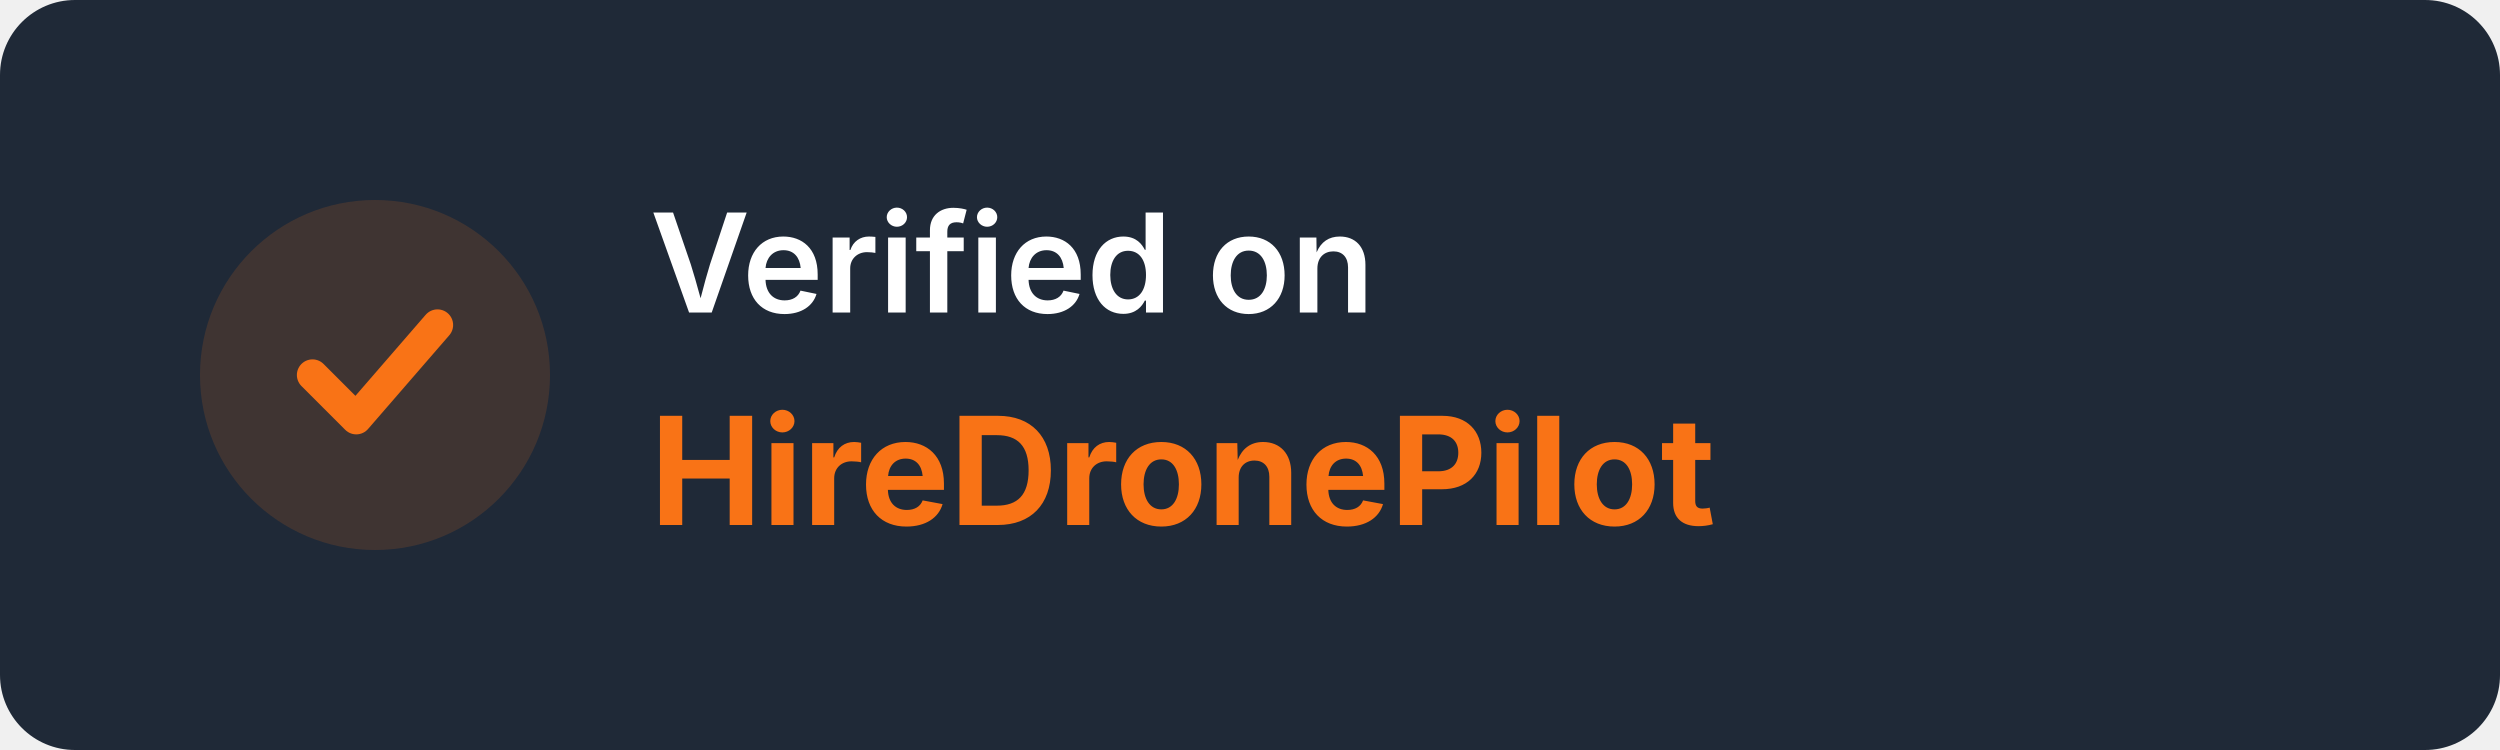
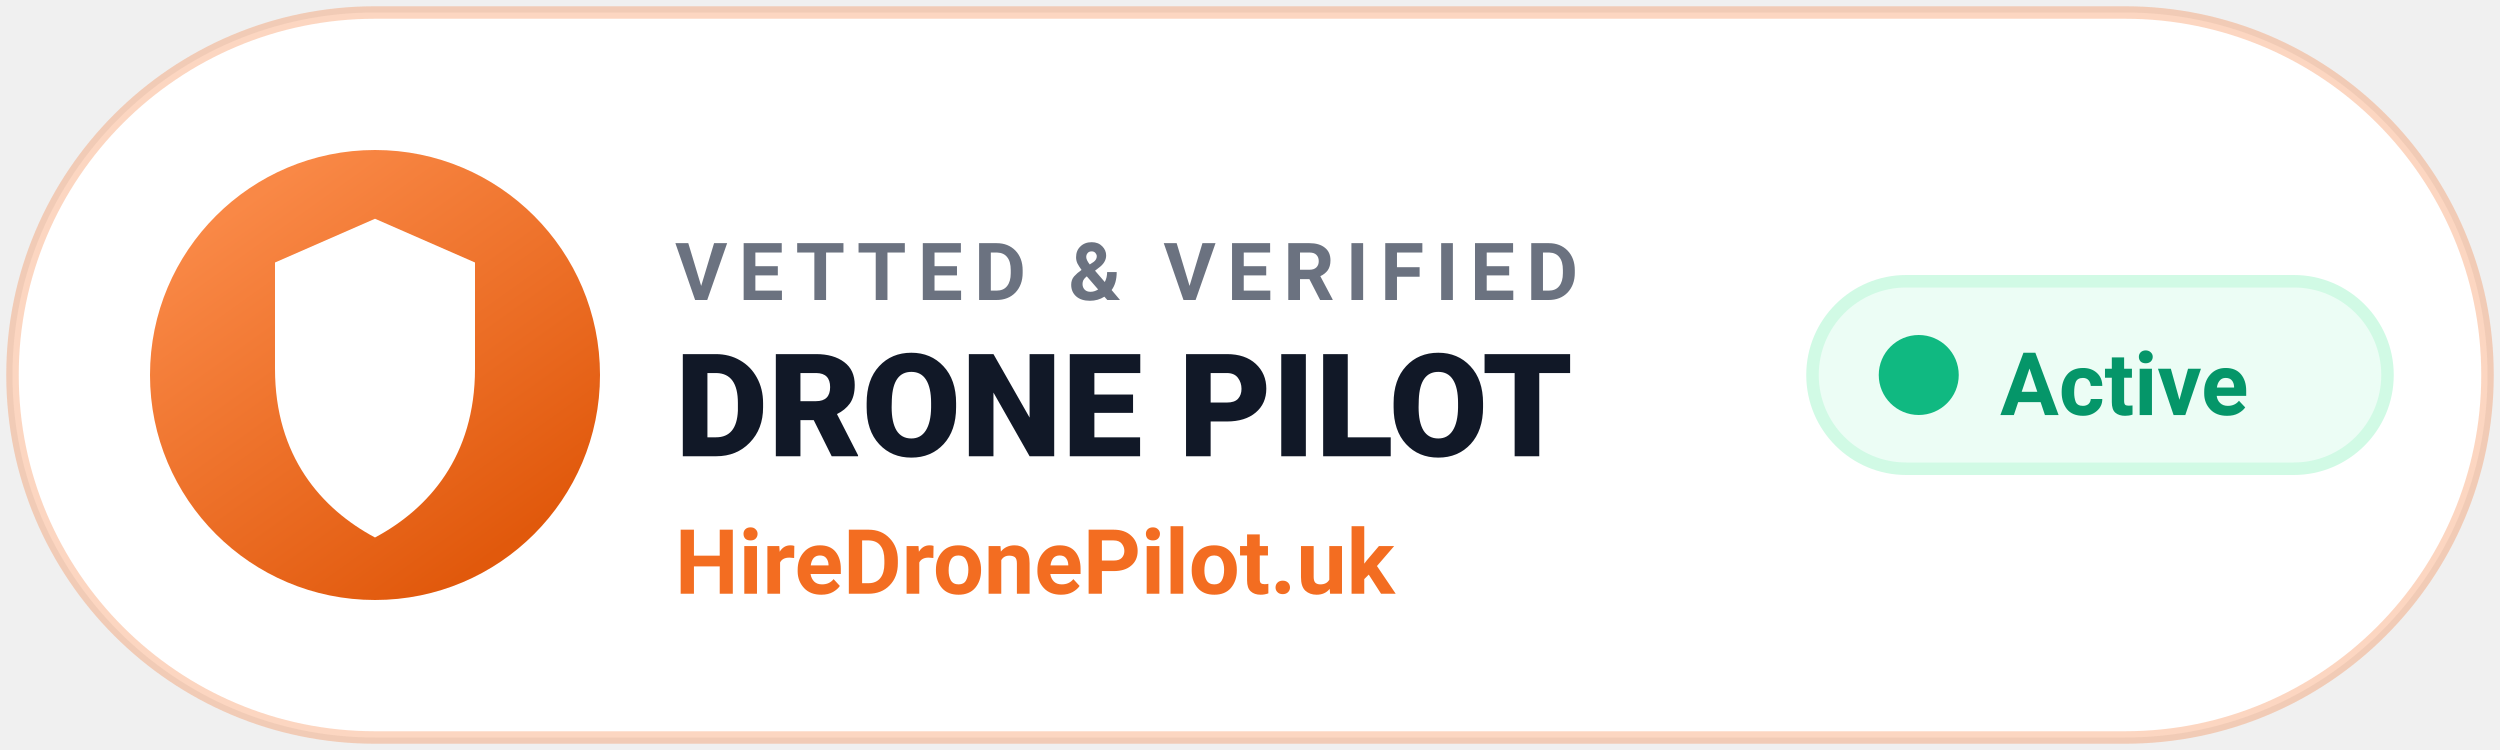
<svg xmlns="http://www.w3.org/2000/svg" width="200" height="60" viewBox="0 0 200 60" fill="none">
-   <rect width="200" height="60" rx="6" fill="#1f2937" />
-   <circle cx="30" cy="30" r="14" fill="#f97316" opacity="0.15" />
-   <path d="M25 30l3.5 3.5L35 26" stroke="#f97316" stroke-width="2.5" stroke-linecap="round" stroke-linejoin="round" fill="none" />
-   <text x="52" y="25" fill="#ffffff" font-family="Inter, -apple-system, BlinkMacSystemFont, sans-serif" font-size="11" font-weight="600">Verified on</text>
-   <text x="52" y="42" fill="#f97316" font-family="Inter, -apple-system, BlinkMacSystemFont, sans-serif" font-size="12" font-weight="700">HireDronePilot</text>
+   <defs>
+     <linearGradient id="badge-orange" x1="20" y1="16" x2="40" y2="44" gradientUnits="userSpaceOnUse">
+       <stop stop-color="#F98846" />
+       <stop offset="1" stop-color="#E1590C" />
+     </linearGradient>
+   </defs>
+   <rect x="1" y="1" width="198" height="58" rx="29" fill="#ffffff" stroke="#F36D21" stroke-opacity="0.28" />
+   <circle cx="30" cy="30" r="18" fill="url(#badge-orange)" />
+   <path d="M30 17.5L22 21V29.5C22 36.5 25.7 40.7 30 43C34.3 40.7 38 36.5 38 29.5V21Z" fill="#ffffff" />
+   <path d="M25.5 30.5L28.7 33.8L34.7 27.8" stroke="#ffffff" stroke-width="2.3" stroke-linecap="round" stroke-linejoin="round" />
+   <text x="54" y="24" fill="#6B7280" font-family="system-ui,-apple-system,'Segoe UI',Roboto,sans-serif" font-size="6.4" font-weight="700" letter-spacing="0.9">VETTED &amp; VERIFIED</text>
+   <text x="54" y="36.5" fill="#111827" font-family="system-ui,-apple-system,'Segoe UI',Roboto,sans-serif" font-size="11.5" font-weight="900">DRONE PILOT</text>
+   <text x="54" y="47.5" fill="#F36D21" font-family="system-ui,-apple-system,'Segoe UI',Roboto,sans-serif" font-size="7.2" font-weight="700">HireDronePilot.uk</text>
+   <rect x="145" y="22.5" width="46" height="15" rx="7.5" fill="#ECFDF5" stroke="#D1FAE5" />
+   <circle cx="153.5" cy="30" r="3.2" fill="#10B981" />
+   <text x="160" y="33.2" fill="#059669" font-family="system-ui,-apple-system,'Segoe UI',Roboto,sans-serif" font-size="7" font-weight="700">Active</text>
</svg>
